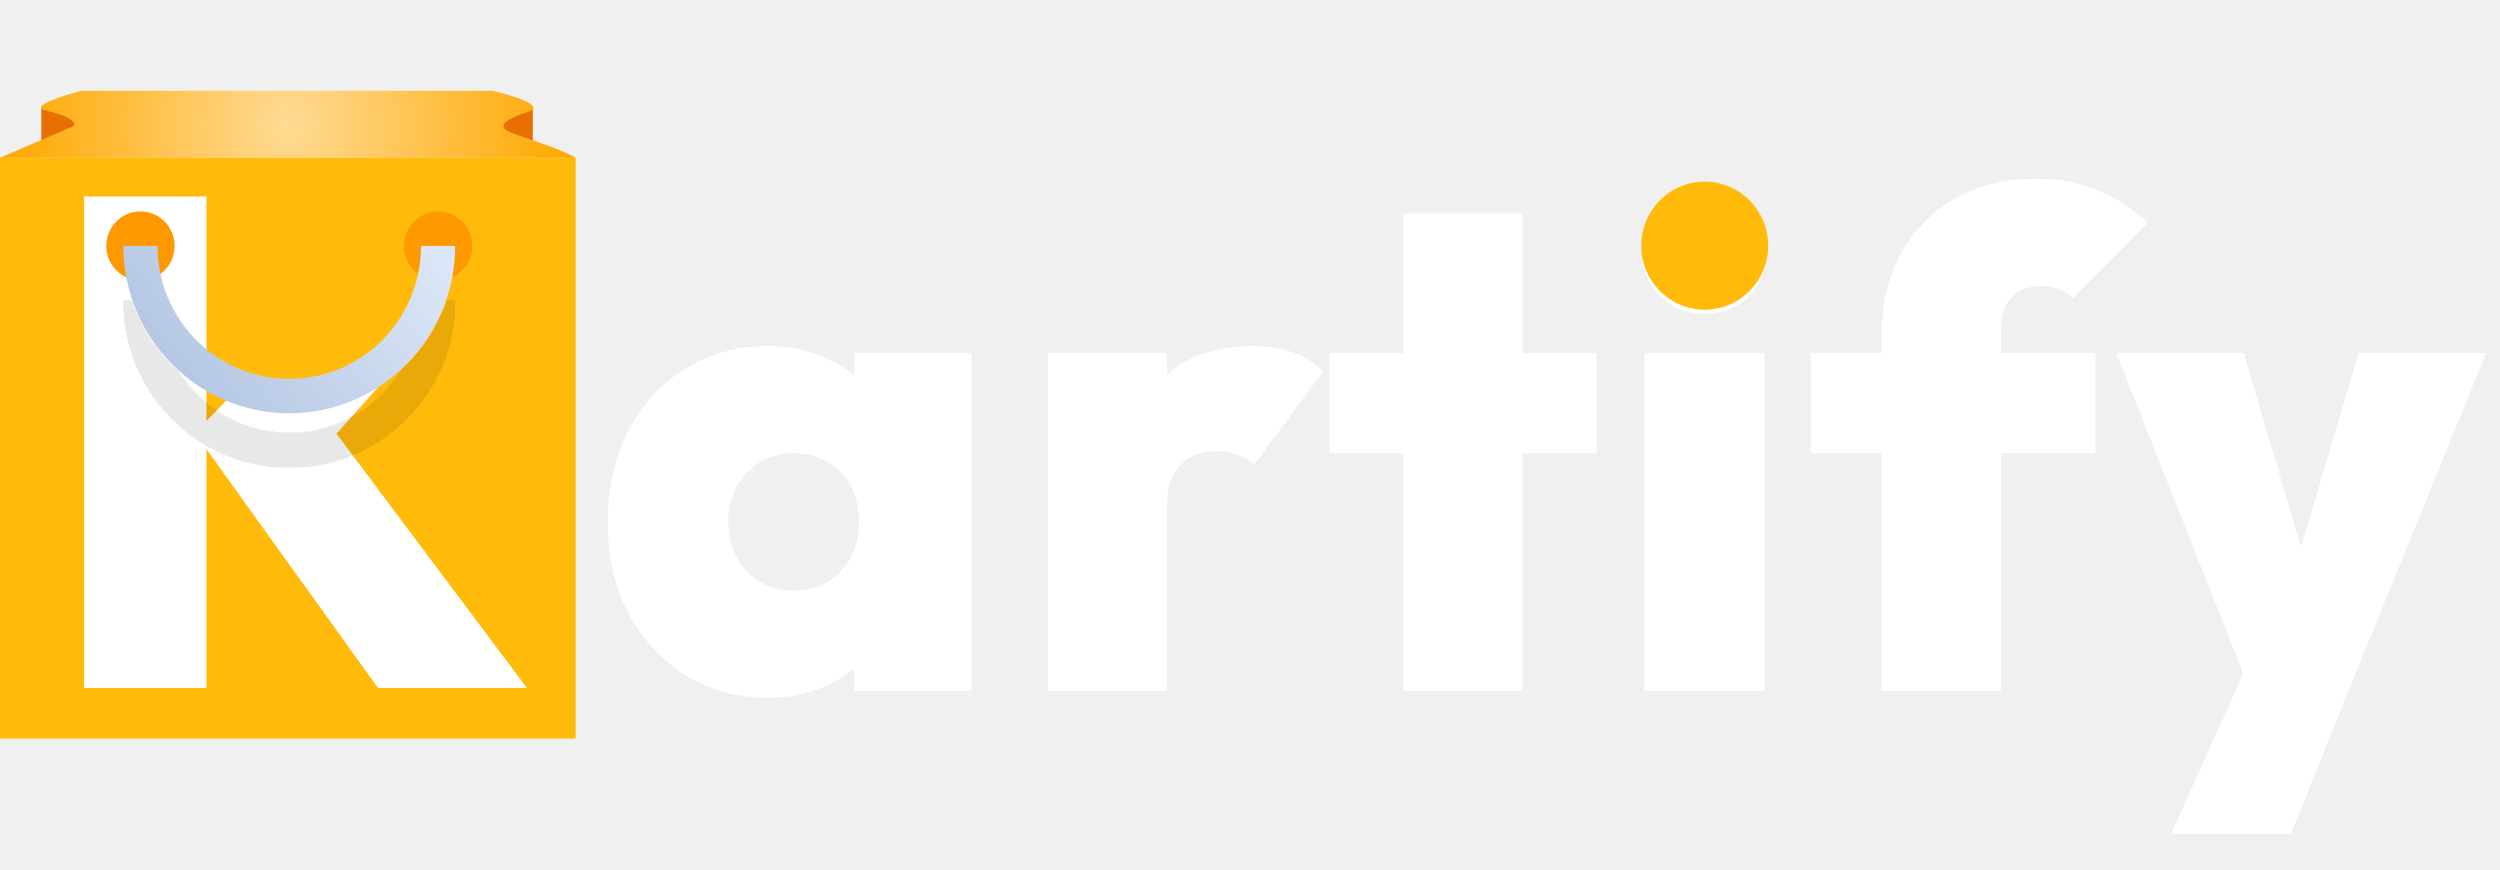
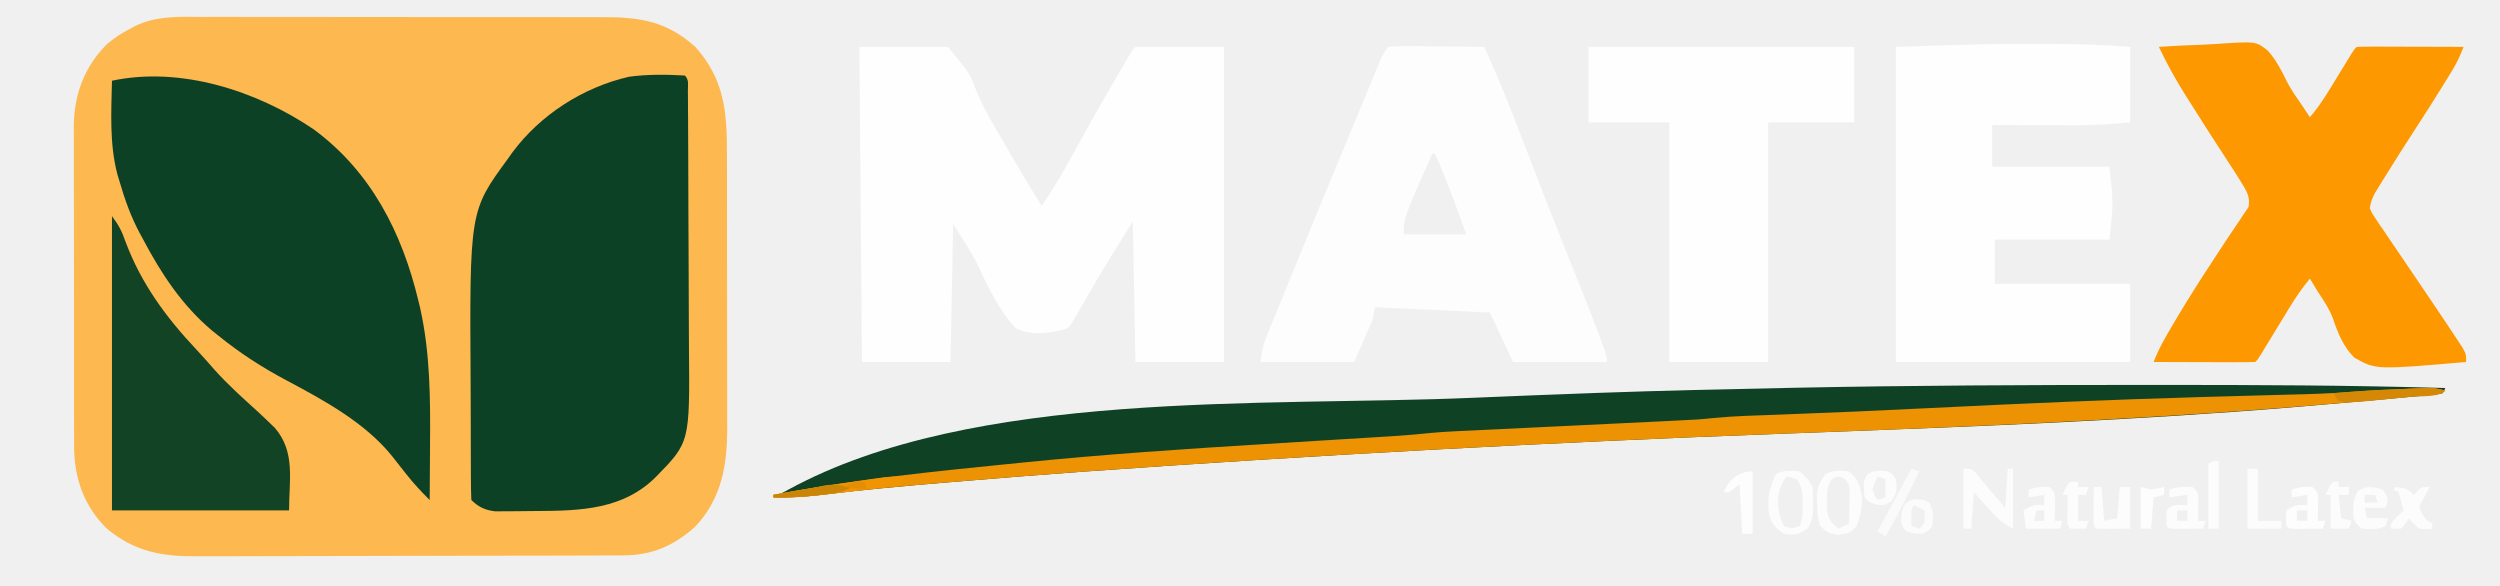
- <svg xmlns="http://www.w3.org/2000/svg" width="138" height="48" viewBox="0 0 138 48" fill="none">
-   <g clip-path="url(#clip0_858_17908)">
-     <path d="M29.411 7.726V5.918C29.058 6.027 28.336 6.263 28.271 6.329C28.206 6.394 27.755 6.575 27.538 6.657L27.456 7.315L29.411 7.973V7.726Z" fill="#E76F00" />
-     <path d="M2.281 7.726V5.918C2.634 6.027 3.334 6.299 3.422 6.329C3.666 6.411 3.938 6.575 4.155 6.657L4.237 7.315L2.281 7.973V7.726Z" fill="#E76F00" />
-     <path d="M31.774 8.712H0V40.767H31.774V8.712Z" fill="#FFBA0A" />
-     <path d="M42.392 38.518C40.678 38.518 39.153 38.099 37.817 37.26C36.482 36.421 35.436 35.277 34.68 33.828C33.924 32.353 33.546 30.688 33.546 28.831C33.546 26.95 33.924 25.272 34.68 23.797C35.436 22.323 36.482 21.179 37.817 20.365C39.153 19.526 40.678 19.107 42.392 19.107C43.551 19.107 44.609 19.323 45.567 19.755C46.525 20.162 47.306 20.747 47.911 21.509C48.541 22.272 48.919 23.137 49.045 24.102V33.484C48.919 34.476 48.541 35.353 47.911 36.116C47.306 36.853 46.525 37.438 45.567 37.87C44.609 38.302 43.551 38.518 42.392 38.518ZM43.79 32.607C44.874 32.607 45.743 32.251 46.399 31.539C47.079 30.827 47.419 29.912 47.419 28.793C47.419 28.056 47.268 27.408 46.966 26.848C46.663 26.289 46.235 25.844 45.68 25.514C45.151 25.183 44.534 25.018 43.828 25.018C43.122 25.018 42.492 25.183 41.938 25.514C41.409 25.844 40.98 26.302 40.653 26.887C40.35 27.446 40.199 28.081 40.199 28.793C40.199 29.531 40.35 30.192 40.653 30.776C40.955 31.336 41.383 31.781 41.938 32.111C42.492 32.442 43.11 32.607 43.79 32.607ZM47.155 38.137V33.141L48.1 28.565L47.155 24.064V19.488H53.619V38.137H47.155ZM57.836 38.137V19.488H64.413V38.137H57.836ZM64.413 27.992L61.465 25.476C62.195 23.365 63.166 21.776 64.375 20.708C65.585 19.64 67.16 19.107 69.101 19.107C69.983 19.107 70.739 19.221 71.369 19.45C72.024 19.679 72.579 20.035 73.032 20.518L69.214 25.666C69.013 25.437 68.723 25.259 68.345 25.132C67.992 24.98 67.589 24.903 67.135 24.903C66.278 24.903 65.61 25.17 65.132 25.704C64.653 26.213 64.413 26.976 64.413 27.992ZM77.47 38.137V11.784H84.047V38.137H77.47ZM73.387 25.018V19.488H88.13V25.018H73.387ZM90.782 38.137V19.488H97.398V38.137H90.782ZM94.071 17.314C93.088 17.314 92.269 16.984 91.614 16.323C90.959 15.636 90.631 14.784 90.631 13.767C90.631 12.776 90.959 11.937 91.614 11.25C92.269 10.564 93.088 10.221 94.071 10.221C95.104 10.221 95.936 10.564 96.566 11.25C97.221 11.937 97.549 12.776 97.549 13.767C97.549 14.784 97.221 15.636 96.566 16.323C95.936 16.984 95.104 17.314 94.071 17.314ZM103.877 38.137V18.306C103.877 16.729 104.217 15.318 104.898 14.072C105.578 12.801 106.548 11.784 107.808 11.022C109.094 10.259 110.631 9.877 112.42 9.877C113.756 9.877 114.928 10.106 115.936 10.564C116.944 10.996 117.814 11.581 118.544 12.318L114.424 16.475C114.222 16.246 113.97 16.081 113.668 15.979C113.391 15.852 113.063 15.789 112.685 15.789C112.005 15.789 111.463 15.992 111.059 16.399C110.656 16.806 110.455 17.352 110.455 18.039V38.137H103.877ZM99.945 25.018V19.488H115.671V25.018H99.945ZM124.229 38.175L116.82 19.488H123.851L128.388 34.857H125.628L130.202 19.488H137.234L129.635 38.137L124.229 38.175ZM119.844 46.031L125.326 33.866L129.635 38.137L126.46 46.031H119.844Z" fill="white" />
-     <path d="M20.863 37.973L10.754 23.904L13.361 21.206H21.02L17.619 25.007L17.581 22.611L29.085 37.973H20.863ZM4.644 37.973V10.849H11.396V37.973H4.644Z" fill="white" />
-     <path d="M94.1 17.096C96.035 17.096 97.603 15.514 97.603 13.562C97.603 11.61 96.035 10.027 94.1 10.027C92.165 10.027 90.597 11.61 90.597 13.562C90.597 15.514 92.165 17.096 94.1 17.096Z" fill="#FFBA0A" />
-     <path d="M7.753 15.479C8.795 15.479 9.64 14.626 9.64 13.575C9.64 12.524 8.795 11.671 7.753 11.671C6.711 11.671 5.866 12.524 5.866 13.575C5.866 14.626 6.711 15.479 7.753 15.479Z" fill="#FF9900" />
-     <path d="M24.184 15.479C25.226 15.479 26.071 14.626 26.071 13.575C26.071 12.524 25.226 11.671 24.184 11.671C23.142 11.671 22.297 12.524 22.297 13.575C22.297 14.626 23.142 15.479 24.184 15.479Z" fill="#FF9900" />
-     <g filter="url(#filter0_d_858_17908)">
-       <path d="M15.969 22.815C10.913 22.808 6.816 18.675 6.81 13.575H8.697C8.695 17.627 11.95 20.912 15.966 20.913C19.982 20.915 23.239 17.631 23.24 13.58C23.24 13.578 23.24 13.577 23.24 13.575H25.127C25.12 18.675 21.024 22.808 15.969 22.815Z" fill="url(#paint0_linear_858_17908)" />
-     </g>
-     <path d="M3.992 6.986L0 8.712H31.774C30.634 8.055 28.483 7.496 28.026 7.233C27.456 6.904 27.945 6.575 29.167 6.164C30.145 5.836 28.271 5.26 27.212 5.014H4.481C3.449 5.288 1.711 5.836 2.444 6.082C3.943 6.411 4.318 6.822 3.992 6.986Z" fill="url(#paint1_radial_858_17908)" />
-     <mask id="mask0_858_17908" style="mask-type:alpha" maskUnits="userSpaceOnUse" x="0" y="5" width="32" height="4">
-       <path d="M3.992 6.986L0 8.712H31.774C30.634 8.055 28.483 7.496 28.026 7.233C27.456 6.904 27.945 6.575 29.167 6.164C30.145 5.836 28.271 5.26 27.212 5.014H4.481C3.449 5.288 1.711 5.836 2.444 6.082C3.943 6.411 4.318 6.822 3.992 6.986Z" fill="url(#paint2_radial_858_17908)" />
-     </mask>
-     <g mask="url(#mask0_858_17908)">
-       <g filter="url(#filter1_f_858_17908)">
- </g>
-     </g>
-   </g>
-   <defs>
-     <filter id="filter0_d_858_17908" x="6.81" y="13.575" width="18.318" height="12.24" filterUnits="userSpaceOnUse" color-interpolation-filters="sRGB">
-       <feFlood flood-opacity="0" result="BackgroundImageFix" />
-       <feColorMatrix in="SourceAlpha" type="matrix" values="0 0 0 0 0 0 0 0 0 0 0 0 0 0 0 0 0 0 127 0" result="hardAlpha" />
-       <feOffset dy="3" />
-       <feComposite in2="hardAlpha" operator="out" />
-       <feColorMatrix type="matrix" values="0 0 0 0 0 0 0 0 0 0 0 0 0 0 0 0 0 0 0.09 0" />
-       <feBlend mode="normal" in2="BackgroundImageFix" result="effect1_dropShadow_858_17908" />
-       <feBlend mode="normal" in="SourceGraphic" in2="effect1_dropShadow_858_17908" result="shape" />
-     </filter>
-     <filter id="filter1_f_858_17908" x="-19.246" y="-21.288" width="70.428" height="62.63" filterUnits="userSpaceOnUse" color-interpolation-filters="sRGB">
-       <feFlood flood-opacity="0" result="BackgroundImageFix" />
-       <feBlend mode="normal" in="SourceGraphic" in2="BackgroundImageFix" result="shape" />
-       <feGaussianBlur stdDeviation="15" result="effect1_foregroundBlur_858_17908" />
-     </filter>
-     <linearGradient id="paint0_linear_858_17908" x1="24.468" y1="15.343" x2="8.501" y2="28.586" gradientUnits="userSpaceOnUse">
-       <stop stop-color="#DAE5F7" />
-       <stop offset="0.968" stop-color="#A7BCDC" />
-     </linearGradient>
-     <radialGradient id="paint1_radial_858_17908" cx="0" cy="0" r="1" gradientUnits="userSpaceOnUse" gradientTransform="translate(15.887 6.86299) rotate(90) scale(15.637 15.5001)">
-       <stop stop-color="#FFDB95" />
-       <stop offset="1" stop-color="#FFA800" />
-     </radialGradient>
-     <radialGradient id="paint2_radial_858_17908" cx="0" cy="0" r="1" gradientUnits="userSpaceOnUse" gradientTransform="translate(15.887 6.86299) rotate(90) scale(8.34247 8.2694)">
-       <stop stop-color="#FFEFC5" />
-       <stop offset="1" stop-color="#FFBA0A" />
-     </radialGradient>
-     <clipPath id="clip0_858_17908">
-       <rect width="137.362" height="48" fill="white" />
-     </clipPath>
-   </defs>
+ <svg xmlns="http://www.w3.org/2000/svg" version="1.1" width="960" height="225">
+   <path d="M78.16,6.5c1.83-.01,3.66-.01,5.49-.02c4.94-.01,9.88,0,14.83,.02c5.18,.01,10.37,0,15.56,0c8.7,0,17.41,.01,26.12,.03c10.05,.03,20.1,.03,30.15,.02c9.69-.01,19.38,0,29.07,.01c4.11,.01,8.23,.01,12.34,0c4.85,0,9.7,.01,14.55,.03c1.77,0,3.55,0,5.32,0C245.8,6.55,255.99,8.16,267,18c11.01,12.31,12.15,24.57,12.15,40.47c0,1.23,0,2.46,.01,3.73c0,3.35,.01,6.71,.01,10.06c0,2.11,0,4.21,0,6.31c.01,7.35,.02,14.71,.02,22.06c-.01,6.83,.01,13.65,.02,20.48c.01,5.88,.02,11.77,.02,17.65c0,3.5,0,7.01,.01,10.51c.01,3.92,.01,7.83,0,11.74c.01,1.15,.01,2.29,.02,3.46c-.06,14.32-2.14,26.84-12.17,37.64c-8.25,7.46-16.81,11.2-27.95,11.16c-.76,.01-1.52,.01-2.31,.02c-2.53,.01-5.07,.02-7.6,.02c-1.82,0-3.65,.01-5.47,.02c-4.95,.02-9.89,.03-14.84,.04c-3.09,0-6.18,.01-9.27,.01c-10.81,.03-21.61,.04-32.41,.05c-10.05,0-20.1,.03-30.15,.07c-8.65,.04-17.29,.05-25.94,.05c-5.15,0-10.31,.01-15.46,.04c-4.86,.03-9.71,.03-14.56,.01c-1.78,0-3.55,.01-5.32,.02c-13.43,.12-24.17-1.74-34.85-10.68c-8.7-8.6-12.39-19.15-12.51-31.19c0-1.29,.01-2.58,.02-3.91c-.01-1.4-.02-2.8-.03-4.21c-.02-3.77-.02-7.55-.01-11.33c0-3.16,0-6.33-.01-9.49c-.02-7.48-.01-14.95,0-22.43c.02-7.68,0-15.36-.03-23.05c-.02-6.62-.03-13.24-.02-19.87c0-3.94,0-7.88-.02-11.83c-.02-3.71-.01-7.42,.01-11.13c.01-2-.01-3.99-.03-5.98C28.46,36.31,32.32,25.78,41,17c2.84-2.37,5.71-4.31,9-6c.6-.33,1.2-.66,1.81-.99C60.29,5.95,69,6.44,78.16,6.5Z" fill="#FDB84F" />
+   <path d="M330,18c11.33,0,22.67,0,34,0c8.57,10.46,8.57,10.46,10.34,15.43c2.78,7.16,6.54,13.54,10.47,20.13c1.26,2.19,2.52,4.37,3.78,6.56C392.27,66.49,396.06,72.78,400,79c4.84-6.93,8.95-14.15,13-21.56c1.31-2.39,2.63-4.77,3.95-7.15c.33-.61,.66-1.21,1-1.83c3.56-6.41,7.23-12.75,10.93-19.08c.6-1.04,1.2-2.07,1.82-3.13c4.17-7.12,4.17-7.12,5.3-8.25c11.33,0,22.67,0,34,0c0,40.33,0,80.67,0,121c-11.33,0-22.67,0-34,0c-.33-18-.67-36-1-54c-5.99,9.58-11.93,19.15-17.56,28.94c-1.21,2.09-2.42,4.18-3.63,6.27c-.52,.9-1.04,1.8-1.57,2.73c-1.74,2.89-1.74,2.89-3.92,3.63c-6.27,1.56-12.37,2.36-18.32-.57c-6.66-7.12-10.82-16.35-14.96-25.09c-2.7-5.18-5.91-9.99-9.04-14.91c-.33,17.67-.67,35.33-1,53c-11.33,0-22.67,0-34,0c-.33-40.33-.67-80.67-1-121Z" fill="#FEFEFE" />
+   <path d="M263,29c1.66,1.66,1.14,3.63,1.15,5.92c.01,1.06,.02,2.13,.03,3.22c0,1.18,.01,2.36,.01,3.58c.01,.61,.01,.61,.03,3.74c.02,4.11,.04,8.22,.05,12.33c.01,1.42,.01,2.83,.02,4.25c.02,5.91,.04,11.82,.05,17.72c.02,8.45,.05,16.89,.11,25.33c.04,5.94,.06,11.89,.06,17.83c0,3.55,.02,7.09,.05,10.63c.32,36.27,.32,36.27-12.56,49.45c-12.53,12.61-28.77,13.14-45.65,13.23c-.69,.01-1.37,.01-2.07,.01c-2.11,.01-4.21,.04-6.31,.07c-1.35,.01-2.7,.01-4.05,.02c-1.21,.01-2.42,.02-3.67,.03c-3.84-.42-6.5-1.61-9.25-4.36c-.11-2.39-.16-4.76-.16-7.15c-.01-.75-.01-1.5-.02-2.28c-.01-2.5-.02-5-.02-7.51c-.01-.86-.01-1.72-.01-2.61c-.02-4.59-.03-9.17-.03-13.76c0-3.75-.02-7.5-.04-11.25c-.4-66.4-.4-66.4,14.28-86.44c.28-.4,.28-.4,1.73-2.43C207.46,44.04,224,33.48,241.59,29.46c7.09-.96,14.28-.86,21.41-.46Z" fill="#0D4125" />
+   <path d="M120.47,49.68c22.07,16.27,33.98,39.79,40.22,65.95c.2,.82,.4,1.65,.61,2.5c3.9,17.31,3.98,34.97,3.83,52.62c-.02,2.08-.02,4.15-.03,6.23c-.02,5.01-.06,10.01-.1,15.02c-3.2-3.17-6.17-6.33-8.94-9.87c-.34-.44-.34-.44-2.1-2.65c-1.15-1.46-2.31-2.93-3.46-4.4c-10.38-12.83-26.13-21.39-40.5-29.02c-9.31-4.96-17.8-10.42-26-17.06c-.91-.72-1.81-1.45-2.75-2.2C69.9,117.2,61.88,105.04,55,92c-.48-.88-.96-1.77-1.46-2.68C50.26,83.11,47.95,76.74,46,70c-.3-.99-.6-1.98-.91-3C42,55.21,42.72,43.1,43,31c26.39-5.64,55.74,3.93,77.47,18.68Z" fill="#0D4125" />
+   <path d="M822.48,147.81c2.38,0,4.76,0,7.14,0c36.47-.01,72.92,.12,109.38,1.19c-.33,.66-.66,1.32-1,2c-1.75,.4-1.75,.4-4.07,.62c-.88,.09-1.76,.18-2.67,.27c-.97,.08-1.95,.17-2.95,.26c-1.01,.1-2.03,.19-3.08,.29c-3.41,.32-6.82,.63-10.23,.94c-1.19,.1-2.39,.21-3.62,.32c-8.79,.8-17.58,1.56-26.38,2.3c-.54,.05-.54,.05-3.3,.28c-60.36,5.04-121.01,7.42-181.53,9.68c-.5,.02-.5,.02-3.06,.12c-4.1,.15-8.19,.3-12.29,.45c-89.44,3.31-178.89,8.16-269.44,14.63c-17.81,1.3-34.35,2.63-50.88,4.03c-.72,.06-1.45,.12-2.2,.18c-15.86,1.34-31.71,2.79-47.51,4.71c-5.98,.7-11.77,1.05-17.79,.92c.62-.31,1.24-.62,1.89-.93c1.33-.68,2.65-1.38,3.95-2.11c70.88-38.68,182.76-31.77,262.48-35.2c15.7-.66,30.19-1.24,44.68-1.76c1.23-.04,2.47-.09,3.74-.14c24.52-.87,49.04-1.43,73.57-1.92c1.11-.02,2.22-.05,3.36-.07c43.94-.87,87.87-1.06,131.81-1.06Z" fill="#0F4124" />
+   <path d="M779.31,16.87c2.75,.01,5.5,0,8.24-.01c10.21,0,20.28,.33,30.45,1.14c0,9.67,0,19.33,0,29c-7.12,.65-14.12,1.14-21.26,1.1c-.92,0-1.84-.01-2.78-.01c-2.88,0-5.76-.01-8.65-.03c-1.97,0-3.94-.01-5.92-.01c-4.79-.01-9.59-.03-14.39-.05c0,5.33,0,10.67,0,16c15,0,30,0,45,0c1.14,10.24,1.14,10.24,1.13,14c0,.37,0,.37,0,2.25c-.19,3.93-.7,7.84-1.13,11.75c-14.67,0-29.33,0-44,0c0,5.67,0,11.33,0,17c17.33,0,34.67,0,52,0c0,10,0,20,0,30c-30,0-60,0-90,0c0-40.33,0-80.67,0-121c36.15-1.17,36.15-1.17,51.31-1.13Z" fill="#FEFEFE" />
+   <path d="M533,18c2.84-.27,5.45-.35,8.29-.29c.82,0,1.64,.01,2.48,.01c2.62,.02,5.24,.05,7.86,.09c1.77,.02,3.54,.03,5.32,.04c4.35,.04,8.7,.09,13.05,.15c5.38,11.89,10.18,23.97,14.85,36.15c2.08,5.42,4.17,10.84,6.26,16.25c.42,1.08,.84,2.16,1.26,3.27c3.72,9.6,7.53,19.16,11.38,28.71c3.63,9.02,7.25,18.05,10.63,27.18c.14,.38,.14,.38,.85,2.29C617,136.74,617,136.74,617,139c-12,0-24,0-36,0c-2.33-5-4.67-10-7-15c-.66-1.32-1.32-2.64-2-4c-7.33-.33-7.33-.33-44-2c-.33,1.65-.66,3.3-1,5c-2.33,5.33-4.67,10.67-7,16c-12,0-24,0-36,0c1.13-6.75,1.13-6.75,2.59-10.34c.32-.81,.65-1.62,.99-2.46c.35-.87,.71-1.73,1.08-2.63c.37-.92,.74-1.84,1.13-2.79c1.23-3.04,2.47-6.06,3.71-9.09c.86-2.12,1.72-4.23,2.58-6.34c7.3-17.92,14.69-35.8,22.13-53.66c2.01-4.82,4.01-9.64,6-14.47c.47-1.13,.94-2.27,1.42-3.44c.84-2.02,1.67-4.05,2.51-6.07c.35-.86,.71-1.72,1.07-2.61c.15-.36,.15-.36,.91-2.21C531,21,531,21,533,18Zm17,41c-11,24.82-11,24.82-11,31c8,0,16,0,24,0c-3.63-10.54-7.45-20.82-12-31c-.33,0-.66,0-1,0Z" fill="#FDFDFD" />
+   <path d="M829,18c5.51-.37,11.02-.64,16.54-.82c1.87-.08,3.75-.18,5.62-.31c15.09-1.03,15.09-1.03,19.64,2.54c3.11,3.5,5.23,7.42,7.22,11.64c1.59,3.16,3.59,5.98,5.61,8.89c.56,.84,.56,.84,3.37,5.06c4.19-4.84,7.36-10.3,10.69-15.75c1.17-1.91,2.34-3.82,3.51-5.73c.26-.43,.26-.43,1.56-2.56C904,19,904,19,905,18c3.03-.09,6.04-.12,9.07-.1c.91,0,1.81,.01,2.75,.01c2.91,0,5.83,.01,8.74,.03c1.97,0,3.94,.01,5.91,.01c4.85,.01,9.69,.03,14.53,.05c-1.19,3.12-2.47,5.98-4.21,8.83c-.44,.71-.87,1.41-1.32,2.14c-.46,.76-.93,1.51-1.41,2.28c-.48,.79-.97,1.58-1.47,2.4c-3.3,5.33-6.67,10.6-10.09,15.85c-3.95,6.06-7.83,12.16-11.62,18.31c-.48,.76-.95,1.52-1.44,2.3c-.44,.71-.87,1.43-1.32,2.16c-.2,.31-.2,.31-1.17,1.89c-1.05,2.03-1.64,3.57-1.95,5.84c.88,1.98,.88,1.98,2.31,4.09c.54,.79,1.07,1.59,1.61,2.41c.3,.42,.3,.42,1.79,2.59c.3,.44,.3,.44,1.82,2.7c1.94,2.87,3.89,5.73,5.85,8.59c1.27,1.88,2.55,3.77,3.83,5.66c1.86,2.76,3.73,5.52,5.6,8.28c3.56,5.26,7.12,10.53,10.6,15.84c.71,1.07,1.41,2.14,2.14,3.24C947,136,947,136,947,139c-34.66,3-34.66,3-42.94-1.66c-4.2-4.22-6.26-9.29-8.15-14.86c-1.37-3.73-3.47-6.87-5.66-10.17c-1.08-1.77-2.17-3.54-3.25-5.31c-2.95,3.55-5.46,7.2-7.86,11.14c-.34,.57-.69,1.14-1.05,1.72c-1.09,1.8-2.19,3.59-3.28,5.39c-1.1,1.81-2.2,3.62-3.31,5.43c-1,1.63-1.99,3.27-2.98,4.9C867,138,867,138,866,139c-2.88,.09-5.74,.12-8.63,.1c-.43,0-.43,0-2.62-.01c-2.77,0-5.54-.01-8.31-.03c-1.88,0-3.75-.01-5.63-.01c-4.6-.01-9.21-.03-13.81-.05c2.02-5.31,4.79-10,7.69-14.87c.57-.97,1.13-1.93,1.72-2.91c4.32-7.23,8.84-14.31,13.47-21.34c.63-.97,1.26-1.94,1.91-2.94c2.58-3.95,5.17-7.89,7.85-11.77c.68-1.03,1.35-2.05,2.05-3.11c.56-.81,1.12-1.62,1.7-2.46c1-4.24-1.2-7.03-3.39-10.6c-.37-.61-.74-1.22-1.13-1.85c-1.2-1.9-2.44-3.78-3.68-5.65c-4.76-7.27-9.44-14.58-14.06-21.94c-.64-.99-1.27-1.99-1.91-3.01C835.44,30.53,832.04,24.43,829,18Z" fill="#FD9800" />
+   <path d="M610,18c34,0,68,0,102,0c0,9.67,0,19.33,0,29c-11,0-22,0-33,0c0,30.67,0,61.33,0,92c-12.67,0-25.33,0-38,0c0-30.67,0-61.33,0-92c-10.33,0-20.67,0-31,0c0-9.67,0-19.33,0-29Z" fill="#FEFEFE" />
+   <path d="M43,83c2.67,3.57,3.81,5.84,5.25,9.94c6.01,15.99,15.47,28.86,27.07,41.19c2.41,2.58,4.74,5.21,7.06,7.87c5.03,5.62,10.6,10.61,16.18,15.68c1.86,1.7,3.69,3.43,5.5,5.2c.49,.47,.97,.94,1.48,1.42c7.99,9.26,5.46,20.09,5.46,31.7c-22.67,0-45.33,0-68,0c0-37.67,0-75.33,0-113Z" fill="#124324" />
+   <path d="M939,150c-1.51,1.51-2.96,1.3-5.07,1.51c-.88,.09-1.76,.17-2.67,.26c-.97,.1-1.95,.19-2.95,.28c-1.01,.1-2.03,.2-3.08,.3c-3.41,.33-6.82,.65-10.23,.96c-1.19,.11-2.39,.22-3.62,.34c-70.23,6.49-140.74,9.68-211.21,12.31c-.5,.02-.5,.02-3.06,.12c-4.1,.15-8.19,.3-12.29,.45c-89.44,3.31-178.89,8.16-269.44,14.63c-17.81,1.3-34.35,2.63-50.88,4.03c-.72,.06-1.45,.12-2.2,.18c-15.86,1.34-31.71,2.79-47.51,4.71c-5.98,.7-11.77,1.05-17.79,.92c0-.33,0-.66,0-1c22.39-4.22,44.92-7.09,67.56-9.5c.89-.1,1.79-.19,2.71-.29c5.97-.64,11.94-1.24,17.91-1.83c2.73-.27,5.45-.54,8.18-.82c30.62-3.09,61.28-5.15,92-7.02c9.88-.6,19.75-1.22,29.63-1.84c3.4-.21,6.8-.41,10.21-.62c2.08-.13,4.17-.26,6.25-.39c.92-.05,1.85-.11,2.8-.17c5.19-.32,10.35-.76,15.52-1.3c2.77-.27,5.54-.44,8.33-.58c1.09-.05,2.19-.1,3.31-.16c1.16-.05,2.31-.11,3.5-.16c1.24-.06,2.47-.12,3.74-.18c2.63-.13,5.26-.26,7.89-.38c4.12-.2,8.23-.4,12.34-.6c5.48-.26,10.97-.53,16.45-.79c9.43-.45,18.86-.91,28.3-1.37c2.42-.12,4.85-.24,7.27-.35c11.63-.57,11.63-.57,17.29-1.15c8.13-.79,16.3-.96,24.46-1.26c19.45-.71,38.9-1.58,58.34-2.54c34.68-1.72,69.36-3.24,104.06-4.23c.78-.02,1.56-.05,2.36-.07c7.76-.22,15.53-.44,23.29-.64c2.89-.08,5.78-.16,8.68-.24c1.97-.05,3.95-.1,5.93-.15c6.98-.2,13.92-.57,20.88-1.14c5.45-.44,10.91-.64,16.37-.85c1.15-.06,2.3-.11,3.48-.16c1.1-.05,2.2-.09,3.34-.13c.98-.04,1.97-.09,2.99-.13c2.41,.04,4.34,.34,6.63,1.04Z" fill="#ED9202" />
+   <path d="M754,180c3,0,3,0,4.61,1.5c.56,.68,1.12,1.36,1.7,2.06c.61,.73,1.21,1.45,1.84,2.19c.61,.75,1.22,1.49,1.85,2.25c1.14,1.34,2.29,2.67,3.44,4c.84,.99,1.69,1.98,2.56,3c.33-5,.67-10,1-15c.66,0,1.32,0,2,0c0,7.67,0,15.33,0,23c-4.23-2.12-6.69-4.66-9.75-8.12c-.51-.57-1.01-1.13-1.54-1.71c-1.24-1.39-2.48-2.78-3.71-4.17c-.33,4.67-.67,9.33-1,14c-.99,0-1.98,0-3,0c0-7.67,0-15.33,0-23Z" fill="#FCFCFC" />
+   <path d="M710,181c3.24,2.73,3.93,4.69,4.88,8.81c.34,4.47-.38,7.97-1.88,12.19c-2.3,2.63-3.53,2.94-7,3.38c-3.32-.42-4.65-1.03-7-3.38c-1.05-3.16-1.2-5.56-1.25-8.87c-.01-.52-.01-.52-.08-3.12c.37-3.42,1.3-5.26,3.33-8.01c3.13-1.56,5.56-1.36,9-1Zm-6.6,3.1c-2.03,2.76-1.83,4.94-1.84,8.34c-.02,1.13-.04,2.26-.06,3.43c.59,3.68,1.65,4.83,4.5,7.13c1.32-.66,2.64-1.32,4-2c.08-2.44,.14-4.87,.19-7.31c.02-.69,.05-1.38,.07-2.09c.08-5.12,.08-5.12-1.65-7.58c-2.2-1.39-3.06-1.4-5.21,.08Z" fill="#FCFCFC" />
+   <path d="M691,181c2.36,1.87,3.66,3.32,5,6c.12,1.96,.18,3.92,.19,5.88c.01,1.04,.03,2.09,.04,3.17c-.23,2.94-.59,4.53-2.23,6.95c-3.52,2.35-4.86,2.58-9,2c-3.07-2.05-4.63-3.68-5.64-7.28c-.86-6.04-.04-10.26,2.64-15.72c3.09-1.55,5.59-1.29,9-1Zm-5,2c-3.16,4.21-3.58,7.89-3,13c.81,3.44,.81,3.44,2,6c3,1,3,1,6,0c1.35-2.7,1.17-4.87,1.19-7.87c0-.53,0-.53,.04-3.18c-.23-2.91-.61-4.55-2.23-6.95c-2.12-.75-2.12-.75-4-1Z" fill="#FCFCFC" />
+   <path d="M842,187c2,2,2,2,2.2,4.6c-.03,1-.05,2-.07,3.03c-.02,1-.04,2-.06,3.03c-.01,.39-.01,.39-.07,2.34c.99,0,1.98,0,3,0c-.33,.99-.66,1.98-1,3c-2.15,.03-4.29,.05-6.44,.06c-1.19,.01-2.39,.03-3.62,.04C833,203,833,203,832,202c-.19-2.94-.19-2.94,0-6c2-2,2-2,5.13-2.12c.94,.04,1.89,.08,2.87,.12c0-1.32,0-2.64,0-4c-2.31,.33-4.62,.66-7,1c0-.99,0-1.98,0-3c3.24-1.08,5.6-1.22,9-1Zm-6,9c0,1.32,0,2.64,0,4c1.32,0,2.64,0,4,0c0-1.32,0-2.64,0-4c-1.32,0-2.64,0-4,0Z" fill="#FCFCFC" />
+   <path d="M787,187c2,2,2,2,2.2,4.6c-.03,1-.05,2-.07,3.03c-.02,1-.04,2-.06,3.03c-.01,.39-.01,.39-.07,2.34c.99,0,1.98,0,3,0c-.33,.99-.66,1.98-1,3c-4.33,0-8.67,0-13,0c-.33-2.31-.66-4.62-1-7c3.23-2.15,4.28-2.2,8-2c0-1.32,0-2.64,0-4c-1.98,.33-3.96,.66-6,1c0-.99,0-1.98,0-3c2.97-.99,4.91-1.24,8-1Zm-5,9c-.33,1.32-.66,2.64-1,4c1.32,0,2.64,0,4,0c0-1.32,0-2.64,0-4c-.99,0-1.98,0-3,0Z" fill="#FCFCFC" />
+   <path d="M888,187c2,2,2,2,2.2,4.6c-.03,1-.05,2-.07,3.03c-.02,1-.04,2-.06,3.03c-.01,.39-.01,.39-.07,2.34c.99,0,1.98,0,3,0c-.33,.99-.66,1.98-1,3c-2.15,.03-4.29,.05-6.44,.06c-1.19,.01-2.39,.03-3.62,.04C879,203,879,203,878,202c-.25-2.94-.25-2.94,0-6c3.23-2.15,4.28-2.2,8-2c0-1.32,0-2.64,0-4c-1.98,.33-3.96,.66-6,1c0-.99,0-1.98,0-3c2.97-.99,4.91-1.24,8-1Zm-6,9c0,1.32,0,2.64,0,4c1.32,0,2.64,0,4,0c0-1.32,0-2.64,0-4c-1.32,0-2.64,0-4,0Z" fill="#FDFDFD" />
+   <path d="M804,187c.99,0,1.98,0,3,0c.33,4.33,.67,8.67,1,13c1.65-.33,3.3-.66,5-1c.17-2,.17-2,1-12c1.32,0,2.64,0,4,0c0,5.33,0,10.67,0,16c-10.06,.1-10.06,.1-13,0c-1-1-1-1-1.1-4.38c.01-1.39,.02-2.79,.04-4.18c0-.71,.01-1.42,.01-2.16c.01-1.76,.03-3.52,.05-5.28Z" fill="#FCFCFC" />
+   <path d="M915,188c2,3,2,3,1.63,5.19c-.21,.6-.42,1.19-.63,1.81c-2.64,0-5.28,0-8,0c.33,1.32,.66,2.64,1,4c2.64,0,5.28,0,8,0c-.33,.99-.66,1.98-1,3c-3.05,1.52-5.64,1.24-9,1c-2.16-1.58-2.9-2.49-3.43-5.12c-.01-3.79,.02-6.2,1.99-9.5c3.5-1.98,5.64-1.43,9.44-.38Zm-7,2c0,.99,0,1.98,0,3c1.65,0,3.3,0,5,0c-.33-.99-.66-1.98-1-3c-1.32,0-2.64,0-4,0Z" fill="#FCFCFC" />
+   <path d="M863,180c1.32,0,2.64,0,4,0c0,6.67,0,13.33,0,20c2.97,0,5.94,0,9,0c0,.99,0,1.98,0,3c-4.33,0-8.67,0-13,0c0-7.67,0-15.33,0-23Z" fill="#FCFCFC" />
+   <path d="M920,187c3.26,.42,4.63,.63,7,3c.22-.25,.22-.25,1.31-1.5C930,187,930,187,933,187c-1.03,2.06-2.02,4.02-3.31,5.94c-.69,2.06-.69,2.06,.56,4.75C932,200,932,200,934,201c0,.66,0,1.32,0,2c-2.25,.25-2.25,.25-5,0c-2.31-2-2.31-2-4-4c-.41,.66-.82,1.32-1.25,2c-.58,.66-1.15,1.32-1.75,2c-1.32,0-2.64,0-4,0c0-2,0-2,2.5-4.62c.83-.79,1.65-1.57,2.5-2.38c-.6-2.35-1.27-4.69-2-7c-.66-.33-1.32-.66-2-1c.33-.33,.66-.66,1-1Z" fill="#FCFCFC" />
+   <path d="M673,181c0,8,0,16,0,24c-1.32,0-2.64,0-4,0c-.17-3.17-.17-3.17-1-19c-1.32,.99-2.64,1.98-4,3c-.66,0-1.32,0-2,0c1.76-4.92,5.78-8,11-8Z" fill="#FDFDFD" />
+   <path d="M347,183c-.33,.99-.66,1.98-1,3c-8.9,1.43-17.79,2.63-26.75,3.63c-1.15,.13-2.31,.26-3.5,.4c-6.29,.7-12.41,1.12-18.75,.97c0-.33,0-.66,0-1c10.55-1.99,21.13-3.66,31.75-5.19c1.23-.18,2.45-.36,3.71-.54c1.17-.16,2.33-.33,3.52-.5c1.04-.15,2.08-.3,3.15-.45c2.66-.3,5.2-.38,7.87-.32Z" fill="#F19401" />
+   <path d="M852,177c0,8.67,0,17.33,0,26c-1.32,0-2.64,0-4,0c0-8.33,0-16.67,0-25c2-1,2-1,4-1Z" fill="#FCFCFC" />
+   <path d="M795,185c.99,0,1.98,0,3,0c0,.66,0,1.32,0,2c1.32,0,2.64,0,4,0c-.33,.99-.66,1.98-1,3c-.99,0-1.98,0-3,0c0,3.3,0,6.6,0,10c1.32,0,2.64,0,4,0c-.33,.99-.66,1.98-1,3c-2,.04-4,.04-6,0c-1-1-1-1-1.1-3.72c.01-1.1,.03-2.21,.04-3.34c.01-1.11,.02-2.21,.02-3.35c.02-.85,.03-1.71,.04-2.59c-.66,0-1.32,0-2,0c1.88-3.87,1.88-3.87,3-5Z" fill="#FCFCFC" />
+   <path d="M725,181c1.88,1.13,1.88,1.13,3,3c.54,3.65,.44,5.34-1.62,8.44C724,194,724,194,720.88,193.88C718,193,718,193,716,191c-.55-6.05-.55-6.05,1.13-8.94c2.76-1.56,4.75-1.45,7.87-1.06Zm-4,2c-1.12,2.25-1.12,2.25-2,5c.88,2.31,.88,2.31,2,4c.99-.33,1.98-.66,3-1c0-2.31,0-4.62,0-7c-.99-.33-1.98-.66-3-1Z" fill="#FCFCFC" />
+   <path d="M939,150c-2.71,2.71-9.65,2-13.34,2.36c-2.06,.2-4.11,.41-6.17,.62c-17.48,1.77-17.48,1.77-21.49,1.02c-.66-.99-1.32-1.98-2-3c8.84-.84,17.69-1.25,26.56-1.62c1.16-.06,2.31-.11,3.5-.16c1.1-.05,2.19-.09,3.32-.13c.49-.02,.49-.02,2.99-.13c2.41,.04,4.34,.34,6.63,1.04Z" fill="#D58805" />
+   <path d="M735.94,191.69c3.06,.31,3.06,.31,4.94,1.37c1.78,3.08,1.55,5.47,1.12,8.94c-1.62,2-1.62,2-4,3c-3.12-.06-3.12-.06-6-1c-1.44-1.69-1.44-1.69-2-4c.38-4.8,.64-7.75,5.94-8.31ZM735,194c-1,1-1,1-1.06,4.56c.02,1.14,.04,2.27,.06,3.44c.99,.33,1.98,.66,3,1c2-2,2-2,2.13-4.62c-.05-.79-.09-1.57-.13-2.38c-1.32-.66-2.64-1.32-4-2Z" fill="#FBFBFB" />
+   <path d="M896,185c.66,0,1.32,0,2,0c0,.66,0,1.32,0,2c1.32,0,2.64,0,4,0c0,.99,0,1.98,0,3c-1.32,0-2.64,0-4,0c.33,2.97,.66,5.94,1,9c1.32,.33,2.64,.66,4,1c-.33,.99-.66,1.98-1,3c-2.31,0-4.62,0-7,0c0-4.33,0-8.67,0-13c-.66,0-1.32,0-2,0c1.88-3.87,1.88-3.87,3-5Z" fill="#FCFCFC" />
+   <path d="M734,180c.99,.33,1.98,.66,3,1c-8.57,17.34-8.57,17.34-13,25c-.99-.66-1.98-1.32-3-2c4.33-8,8.67-16,13-24Z" fill="#FAFAFA" />
+   <path d="M822,187c1.32,.33,2.64,.66,4,1c2.75-.44,2.75-.44,5-1c0,.99,0,1.98,0,3c-1.32,.33-2.64,.66-4,1c-.33,4-.67,8-1,12c-1.32,0-2.64,0-4,0c0-5.33,0-10.67,0-16Z" fill="#FDFDFD" />
+   <path d="M327,187c-3.79,2.37-7.84,2.66-12.19,3.13c-.38,.04-.38,.04-2.29,.25c-5.2,.56-10.29,.81-15.52,.62c0-.33,0-.66,0-1c1.17-.2,2.34-.41,3.54-.62c1.55-.27,3.1-.55,4.65-.82c.77-.13,1.54-.27,2.33-.41c.75-.13,1.5-.26,2.27-.4c.73-.12,1.47-.25,2.22-.38c1.6-.3,3.19-.64,4.77-.99c3.55-.6,6.68,.08,10.22,.62Z" fill="#CA8406" />
+   <path d="M332,185c.33,.99,.66,1.98,1,3c-2.97-.33-5.94-.66-9-1c3.23-2.15,4.28-2.2,8-2Z" fill="#E68E03" />
</svg>
